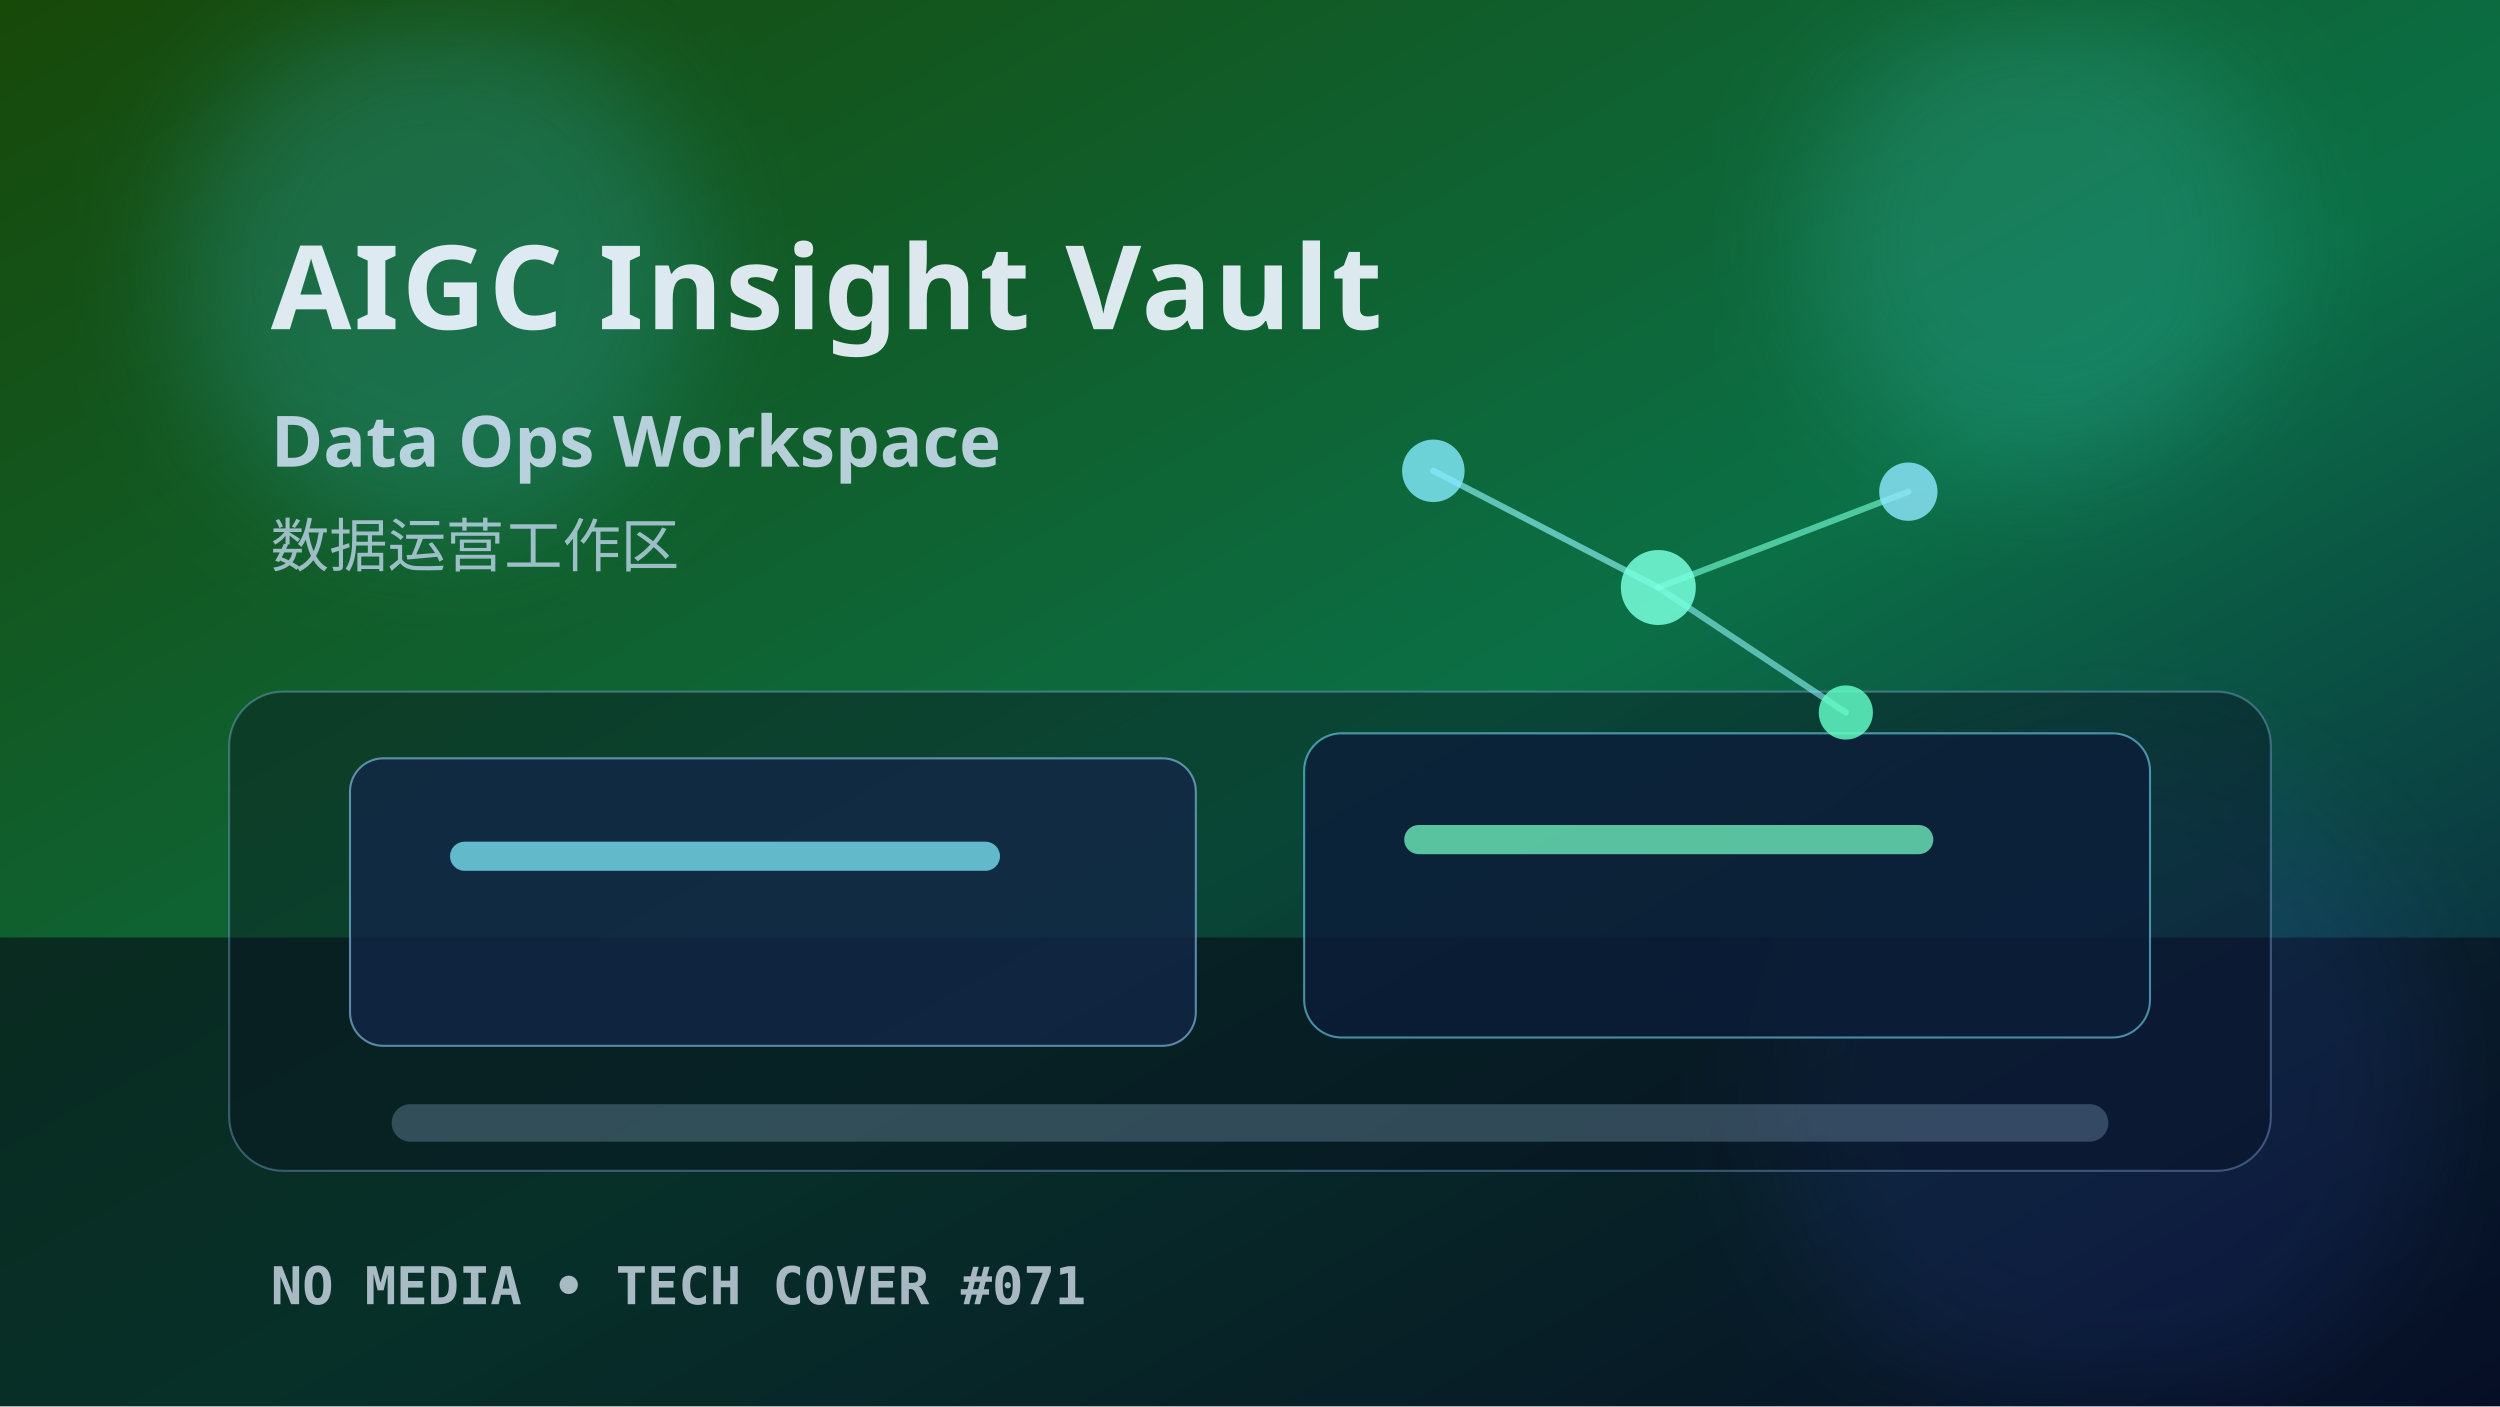
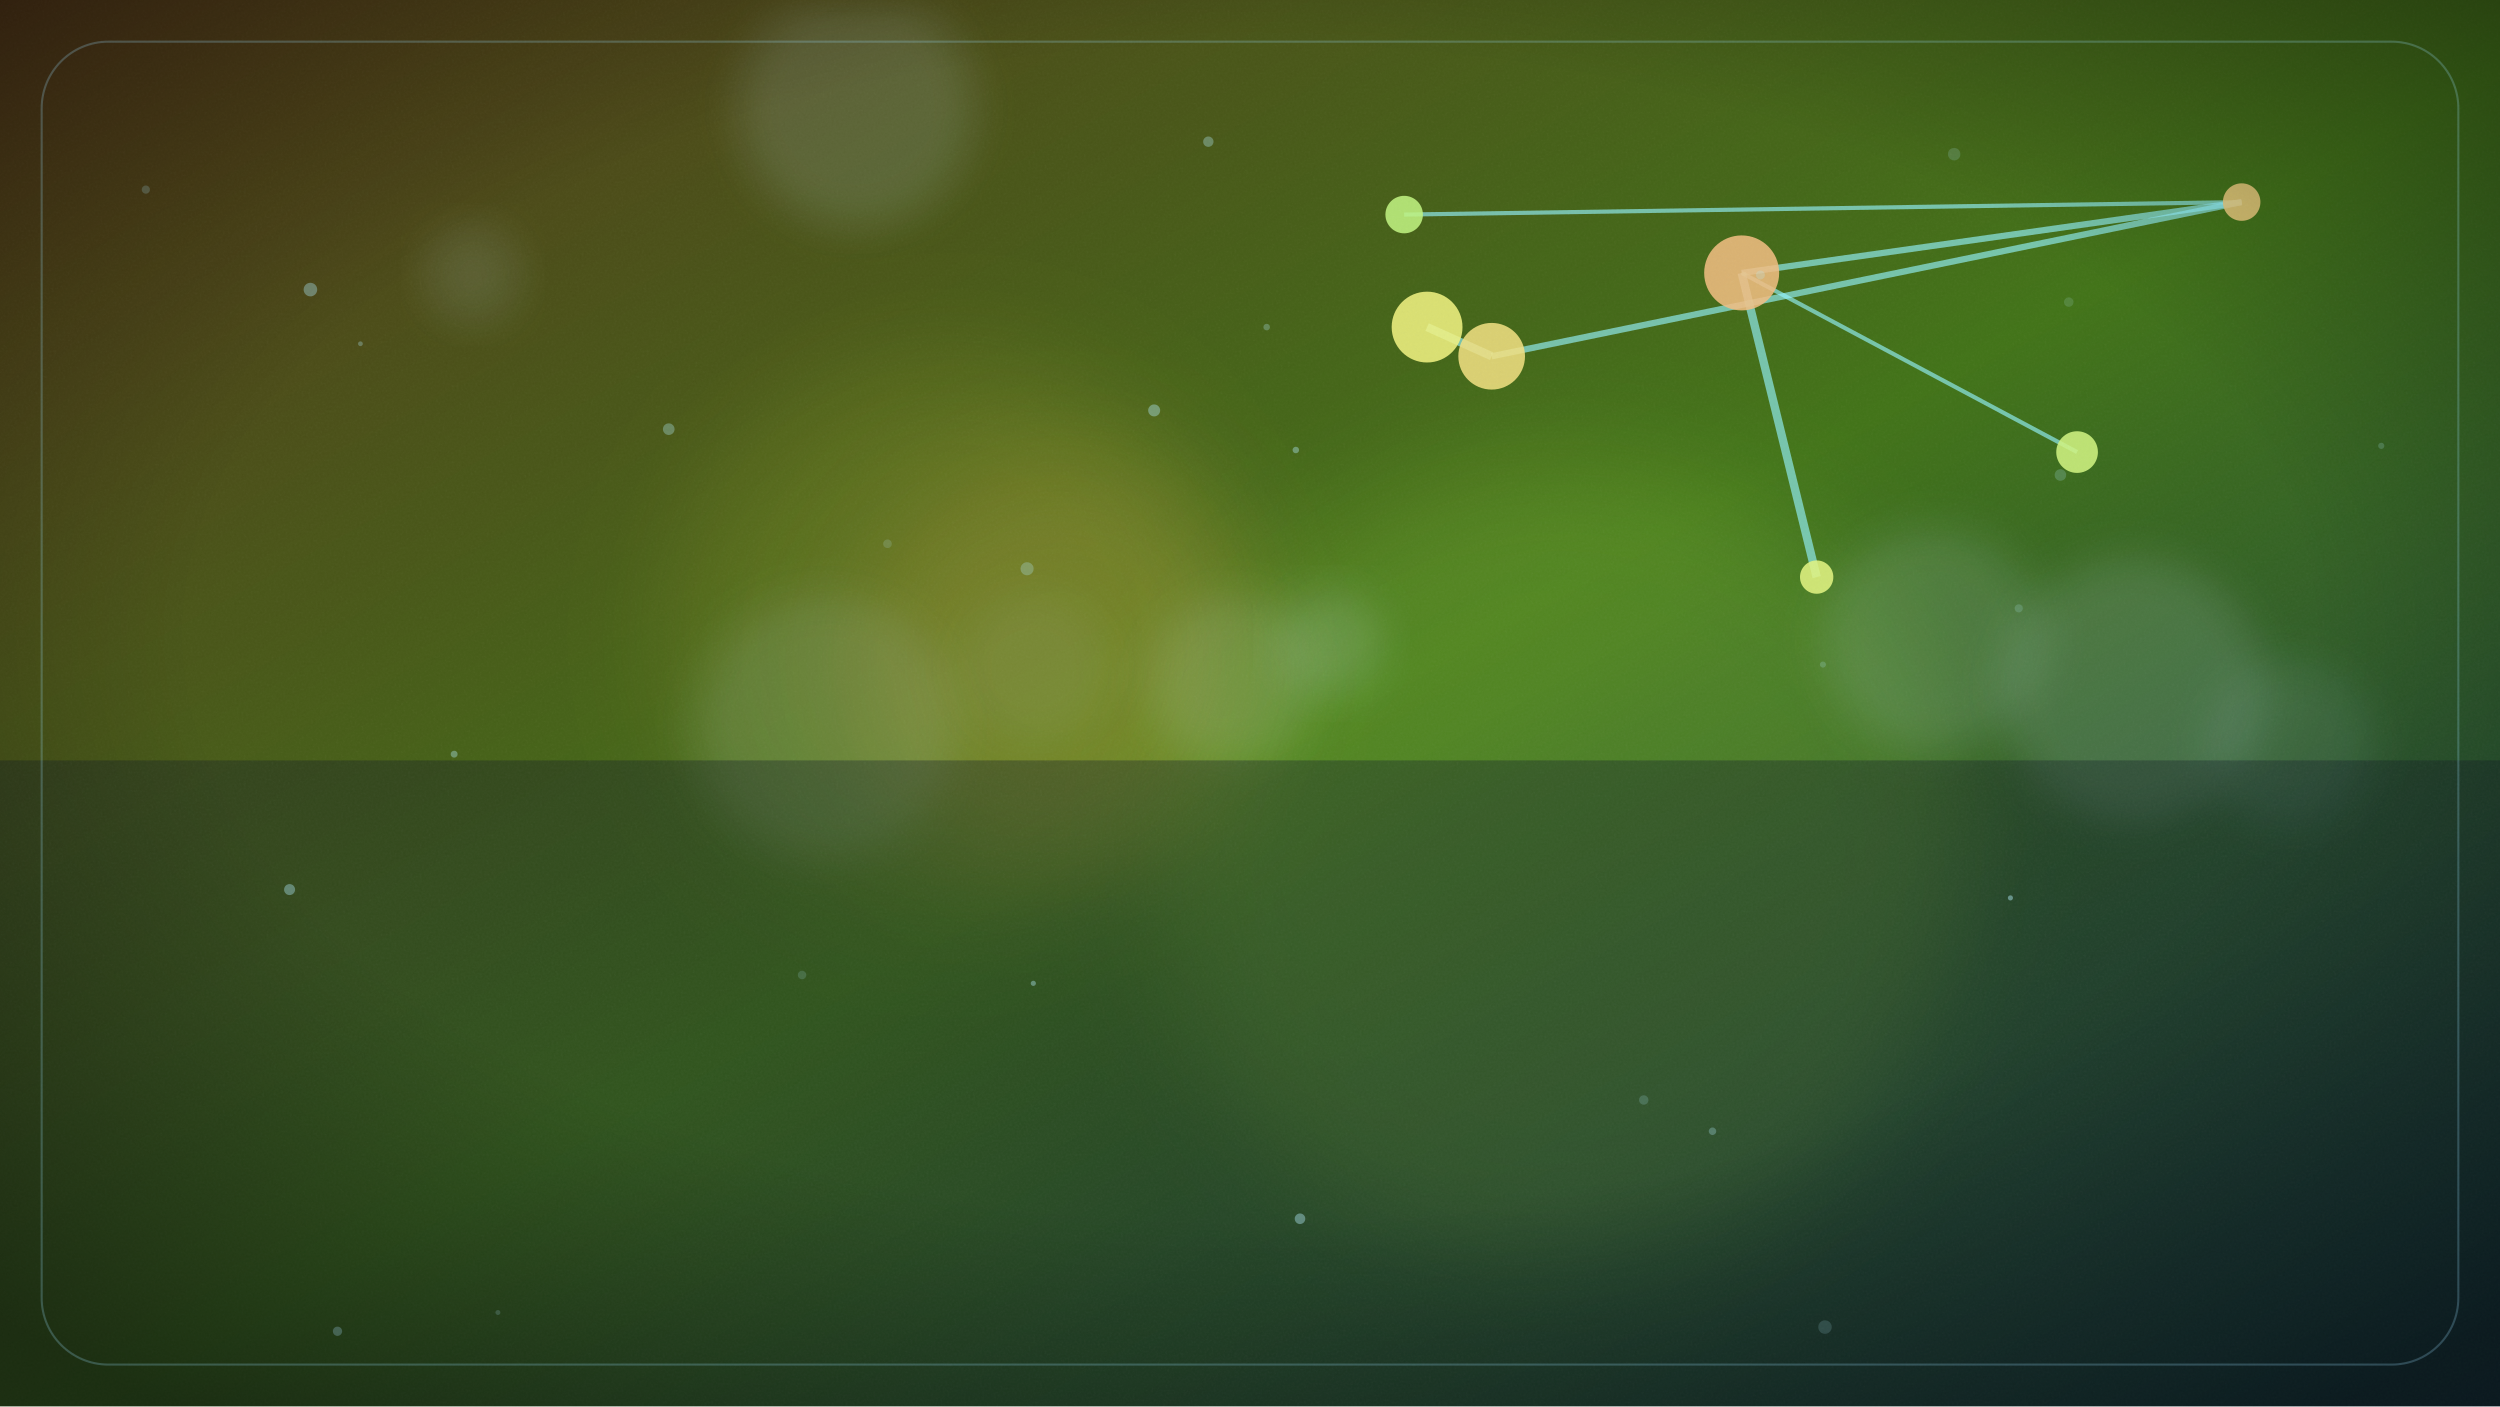
- <svg xmlns="http://www.w3.org/2000/svg" width="1200" height="675" viewBox="0 0 1200 675" role="img" aria-label="AIGC fallback cover 71" data-scene="data-ops">
+ <svg xmlns="http://www.w3.org/2000/svg" width="1200" height="675" viewBox="0 0 1200 675" role="img" aria-label="AIGC fallback cover 71" data-scene="scene-1">
  <defs>
-     <linearGradient id="g71" x1="0" y1="0" x2="1" y2="1">
-       <stop offset="0%" stop-color="hsl(107, 78%, 16%)" />
-       <stop offset="55%" stop-color="hsl(155, 82%, 24%)" />
-       <stop offset="100%" stop-color="hsl(227, 74%, 14%)" />
+     <linearGradient id="bg-71" x1="0" y1="0" x2="1" y2="1">
+       <stop offset="0%" stop-color="hsl(32, 82%, 16%)" />
+       <stop offset="52%" stop-color="hsl(91, 84%, 23%)" />
+       <stop offset="100%" stop-color="hsl(193, 78%, 12%)" />
    </linearGradient>
-     <filter id="blur" x="-20%" y="-20%" width="140%" height="140%">
-       <feGaussianBlur stdDeviation="28" />
+     <filter id="blur-71" x="-25%" y="-25%" width="150%" height="150%">
+       <feGaussianBlur stdDeviation="26" />
    </filter>
+     <filter id="soft-71" x="-25%" y="-25%" width="150%" height="150%">
+       <feGaussianBlur stdDeviation="10" />
+     </filter>
+     <filter id="grain-71" x="0%" y="0%" width="100%" height="100%">
+       <feTurbulence type="fractalNoise" baseFrequency="0.9" numOctaves="2" seed="923" stitchTiles="stitch" />
+       <feColorMatrix type="saturate" values="0" />
+       <feComponentTransfer>
+         <feFuncA type="table" tableValues="0 0.05" />
+       </feComponentTransfer>
+     </filter>
+     <radialGradient id="vignette-71" cx="50%" cy="45%" r="70%">
+       <stop offset="60%" stop-color="rgba(0,0,0,0)" />
+       <stop offset="100%" stop-color="rgba(0,0,0,0.45)" />
+     </radialGradient>
  </defs>
-   <rect width="1200" height="675" fill="url(#g71)" />
-   <rect y="450" width="1200" height="225" fill="rgba(5, 10, 24, 0.62)" />
-   <circle cx="210" cy="130" r="124" fill="hsl(191, 92%, 60%)" opacity="0.2" filter="url(#blur)" />
-   <circle cx="980" cy="115" r="112" fill="hsl(185, 94%, 66%)" opacity="0.16" filter="url(#blur)" />
-   <circle cx="1010" cy="520" r="160" fill="hsl(237, 90%, 62%)" opacity="0.12" filter="url(#blur)" />
-   <g id="workspace-desk">
-     <rect x="110" y="332" width="980" height="230" rx="26" fill="rgba(8, 16, 32, 0.42)" stroke="rgba(158,198,255,0.34)" />
-     <rect x="168" y="364" width="406" height="138" rx="16" fill="rgba(18, 38, 70, 0.82)" stroke="rgba(150,210,255,0.58)" />
-     <rect x="626" y="352" width="406" height="146" rx="18" fill="rgba(12, 28, 56, 0.82)" stroke="rgba(120,230,255,0.56)" />
-     <rect x="216" y="404" width="264" height="14" rx="7" fill="rgba(130, 240, 255, 0.72)" />
-     <rect x="674" y="396" width="254" height="14" rx="7" fill="rgba(120, 255, 198, 0.72)" />
-     <rect x="188" y="530" width="824" height="18" rx="9" fill="rgba(185, 220, 255, 0.24)" />
+   <rect width="1200" height="675" fill="url(#bg-71)" />
+   <circle cx="508" cy="318" r="101" fill="hsl(32, 92%, 62%)" opacity="0.18" filter="url(#blur-71)" />
+   <circle cx="456" cy="305" r="135" fill="hsl(58, 92%, 62%)" opacity="0.11" filter="url(#blur-71)" />
+   <circle cx="750" cy="413" r="194" fill="hsl(84, 92%, 62%)" opacity="0.16" filter="url(#blur-71)" />
+   <circle cx="1099" cy="357" r="40" fill="rgba(210,240,255,0.09)" filter="url(#soft-71)" />
+   <circle cx="411" cy="52" r="57" fill="rgba(210,240,255,0.13)" filter="url(#soft-71)" />
+   <circle cx="928" cy="307" r="53" fill="rgba(210,240,255,0.13)" filter="url(#soft-71)" />
+   <circle cx="227" cy="132" r="23" fill="rgba(210,240,255,0.11)" filter="url(#soft-71)" />
+   <circle cx="496" cy="321" r="37" fill="rgba(210,240,255,0.06)" filter="url(#soft-71)" />
+   <circle cx="639" cy="309" r="25" fill="rgba(210,240,255,0.15)" filter="url(#soft-71)" />
+   <circle cx="396" cy="349" r="63" fill="rgba(210,240,255,0.11)" filter="url(#soft-71)" />
+   <circle cx="591" cy="326" r="40" fill="rgba(210,240,255,0.12)" filter="url(#soft-71)" />
+   <circle cx="1024" cy="331" r="63" fill="rgba(210,240,255,0.14)" filter="url(#soft-71)" />
+   <polygon points="0,675 1200,675 1327,365 -127,365" fill="rgba(8,16,28,0.35)" />
+   <g id="scene-nodes">
+     <line x1="836" y1="131" x2="1076" y2="97" stroke="rgba(145,245,255,0.64)" stroke-width="3" />
+     <line x1="1076" y1="97" x2="716" y2="171" stroke="rgba(145,245,255,0.64)" stroke-width="3" />
+     <line x1="716" y1="171" x2="685" y2="157" stroke="rgba(145,245,255,0.64)" stroke-width="4" />
+     <line x1="836" y1="131" x2="872" y2="277" stroke="rgba(145,245,255,0.64)" stroke-width="4" />
+     <line x1="836" y1="131" x2="997" y2="217" stroke="rgba(145,245,255,0.64)" stroke-width="2" />
+     <line x1="1076" y1="97" x2="674" y2="103" stroke="rgba(145,245,255,0.64)" stroke-width="2" />
+     <circle cx="836" cy="131" r="18" fill="hsl(32, 88%, 72%)" opacity="0.86" />
+     <circle cx="1076" cy="97" r="9" fill="hsl(41, 88%, 72%)" opacity="0.86" />
+     <circle cx="716" cy="171" r="16" fill="hsl(50, 88%, 72%)" opacity="0.86" />
+     <circle cx="685" cy="157" r="17" fill="hsl(59, 88%, 72%)" opacity="0.86" />
+     <circle cx="872" cy="277" r="8" fill="hsl(68, 88%, 72%)" opacity="0.86" />
+     <circle cx="997" cy="217" r="10" fill="hsl(77, 88%, 72%)" opacity="0.86" />
+     <circle cx="674" cy="103" r="9" fill="hsl(86, 88%, 72%)" opacity="0.86" />
  </g>
-   <g id="ai-network" stroke-linecap="round">
-     <line x1="688" y1="226" x2="796" y2="282" stroke="rgba(147, 250, 255, 0.62)" stroke-width="3" />
-     <line x1="796" y1="282" x2="916" y2="236" stroke="rgba(120, 255, 214, 0.62)" stroke-width="3" />
-     <line x1="796" y1="282" x2="886" y2="342" stroke="rgba(147, 250, 255, 0.58)" stroke-width="3" />
-     <circle cx="688" cy="226" r="15" fill="rgba(132, 235, 255, 0.8)" />
-     <circle cx="796" cy="282" r="18" fill="rgba(119, 255, 221, 0.85)" />
-     <circle cx="916" cy="236" r="14" fill="rgba(143, 232, 255, 0.8)" />
-     <circle cx="886" cy="342" r="13" fill="rgba(99, 255, 199, 0.82)" />
+   <g id="scene-sparkles">
+     <circle cx="162" cy="639" r="2.22" fill="rgba(180,240,255,0.40)" />
+     <circle cx="993" cy="145" r="2.27" fill="rgba(180,240,255,0.15)" />
+     <circle cx="622" cy="216" r="1.56" fill="rgba(180,240,255,0.38)" />
+     <circle cx="822" cy="543" r="1.80" fill="rgba(180,240,255,0.29)" />
+     <circle cx="608" cy="157" r="1.58" fill="rgba(180,240,255,0.28)" />
+     <circle cx="965" cy="431" r="1.23" fill="rgba(180,240,255,0.45)" />
+     <circle cx="173" cy="165" r="1.15" fill="rgba(180,240,255,0.29)" />
+     <circle cx="496" cy="472" r="1.25" fill="rgba(180,240,255,0.39)" />
+     <circle cx="321" cy="206" r="2.79" fill="rgba(180,240,255,0.32)" />
+     <circle cx="239" cy="630" r="1.19" fill="rgba(180,240,255,0.25)" />
+     <circle cx="989" cy="228" r="2.78" fill="rgba(180,240,255,0.21)" />
+     <circle cx="218" cy="362" r="1.66" fill="rgba(180,240,255,0.37)" />
+     <circle cx="876" cy="637" r="3.24" fill="rgba(180,240,255,0.21)" />
+     <circle cx="969" cy="292" r="1.95" fill="rgba(180,240,255,0.18)" />
+     <circle cx="70" cy="91" r="1.96" fill="rgba(180,240,255,0.25)" />
+     <circle cx="139" cy="427" r="2.64" fill="rgba(180,240,255,0.38)" />
+     <circle cx="554" cy="197" r="2.88" fill="rgba(180,240,255,0.39)" />
+     <circle cx="493" cy="273" r="3.14" fill="rgba(180,240,255,0.27)" />
+     <circle cx="938" cy="74" r="2.99" fill="rgba(180,240,255,0.18)" />
+     <circle cx="845" cy="132" r="2.14" fill="rgba(180,240,255,0.22)" />
+     <circle cx="385" cy="468" r="2.03" fill="rgba(180,240,255,0.17)" />
+     <circle cx="875" cy="319" r="1.46" fill="rgba(180,240,255,0.21)" />
+     <circle cx="624" cy="585" r="2.54" fill="rgba(180,240,255,0.40)" />
+     <circle cx="149" cy="139" r="3.26" fill="rgba(180,240,255,0.38)" />
+     <circle cx="426" cy="261" r="2.06" fill="rgba(180,240,255,0.17)" />
+     <circle cx="580" cy="68" r="2.49" fill="rgba(180,240,255,0.33)" />
+     <circle cx="789" cy="528" r="2.26" fill="rgba(180,240,255,0.19)" />
+     <circle cx="1143" cy="214" r="1.49" fill="rgba(180,240,255,0.21)" />
  </g>
-   <text x="130" y="158" fill="rgba(238,244,255,0.92)" font-family="'Segoe UI', 'PingFang SC', 'Microsoft YaHei', sans-serif" font-size="56" font-weight="700" letter-spacing="1.2">AIGC Insight Vault</text>
-   <text x="130" y="224" fill="rgba(218,232,255,0.82)" font-family="'Segoe UI', 'PingFang SC', 'Microsoft YaHei', sans-serif" font-size="34" font-weight="600">Data Ops Workspace</text>
-   <text x="130" y="272" fill="rgba(210,226,255,0.72)" font-family="'Segoe UI', 'PingFang SC', 'Microsoft YaHei', sans-serif" font-size="28" font-weight="500">数据运营工作区</text>
-   <text x="130" y="626" fill="rgba(230,240,255,0.72)" font-family="'JetBrains Mono', 'Menlo', monospace" font-size="25" font-weight="600">NO MEDIA • TECH COVER #071</text>
+   <rect width="1200" height="675" fill="rgba(190,220,255,0.06)" />
+   <rect width="1200" height="675" filter="url(#grain-71)" />
+   <rect width="1200" height="675" fill="url(#vignette-71)" />
+   <rect x="20" y="20" width="1160" height="635" rx="32" fill="none" stroke="rgba(155,220,255,0.24)" />
</svg>
